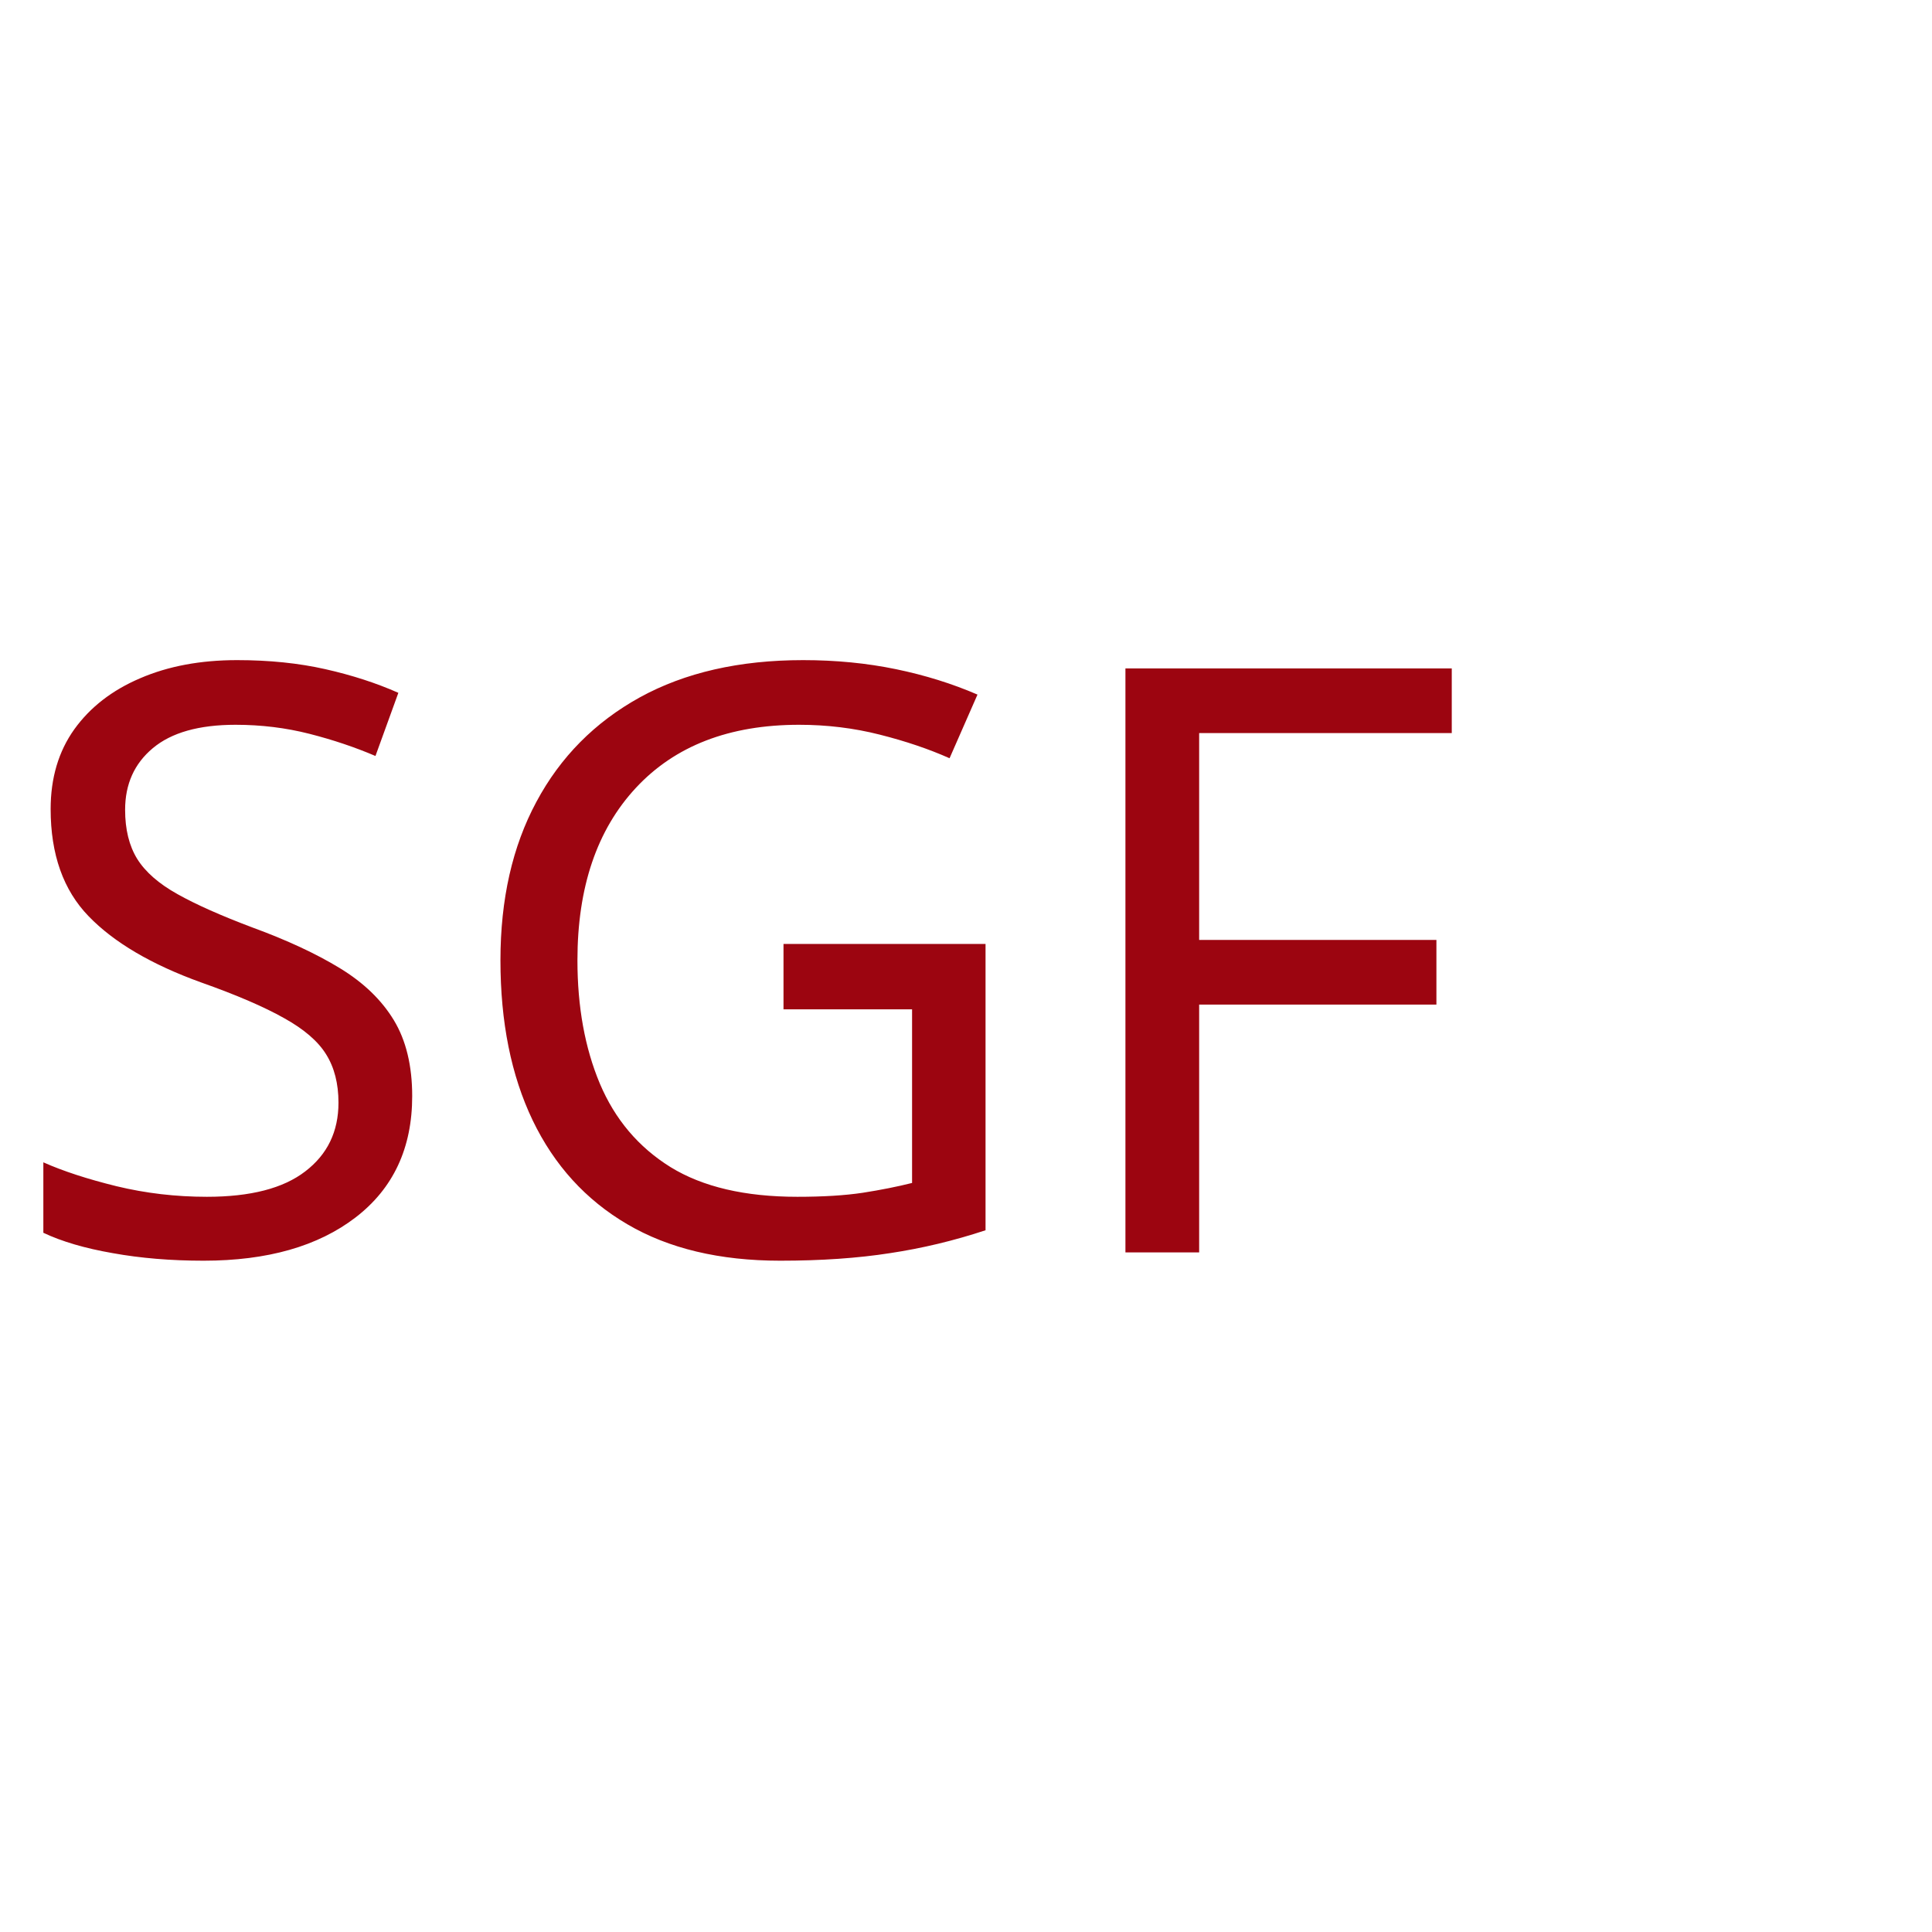
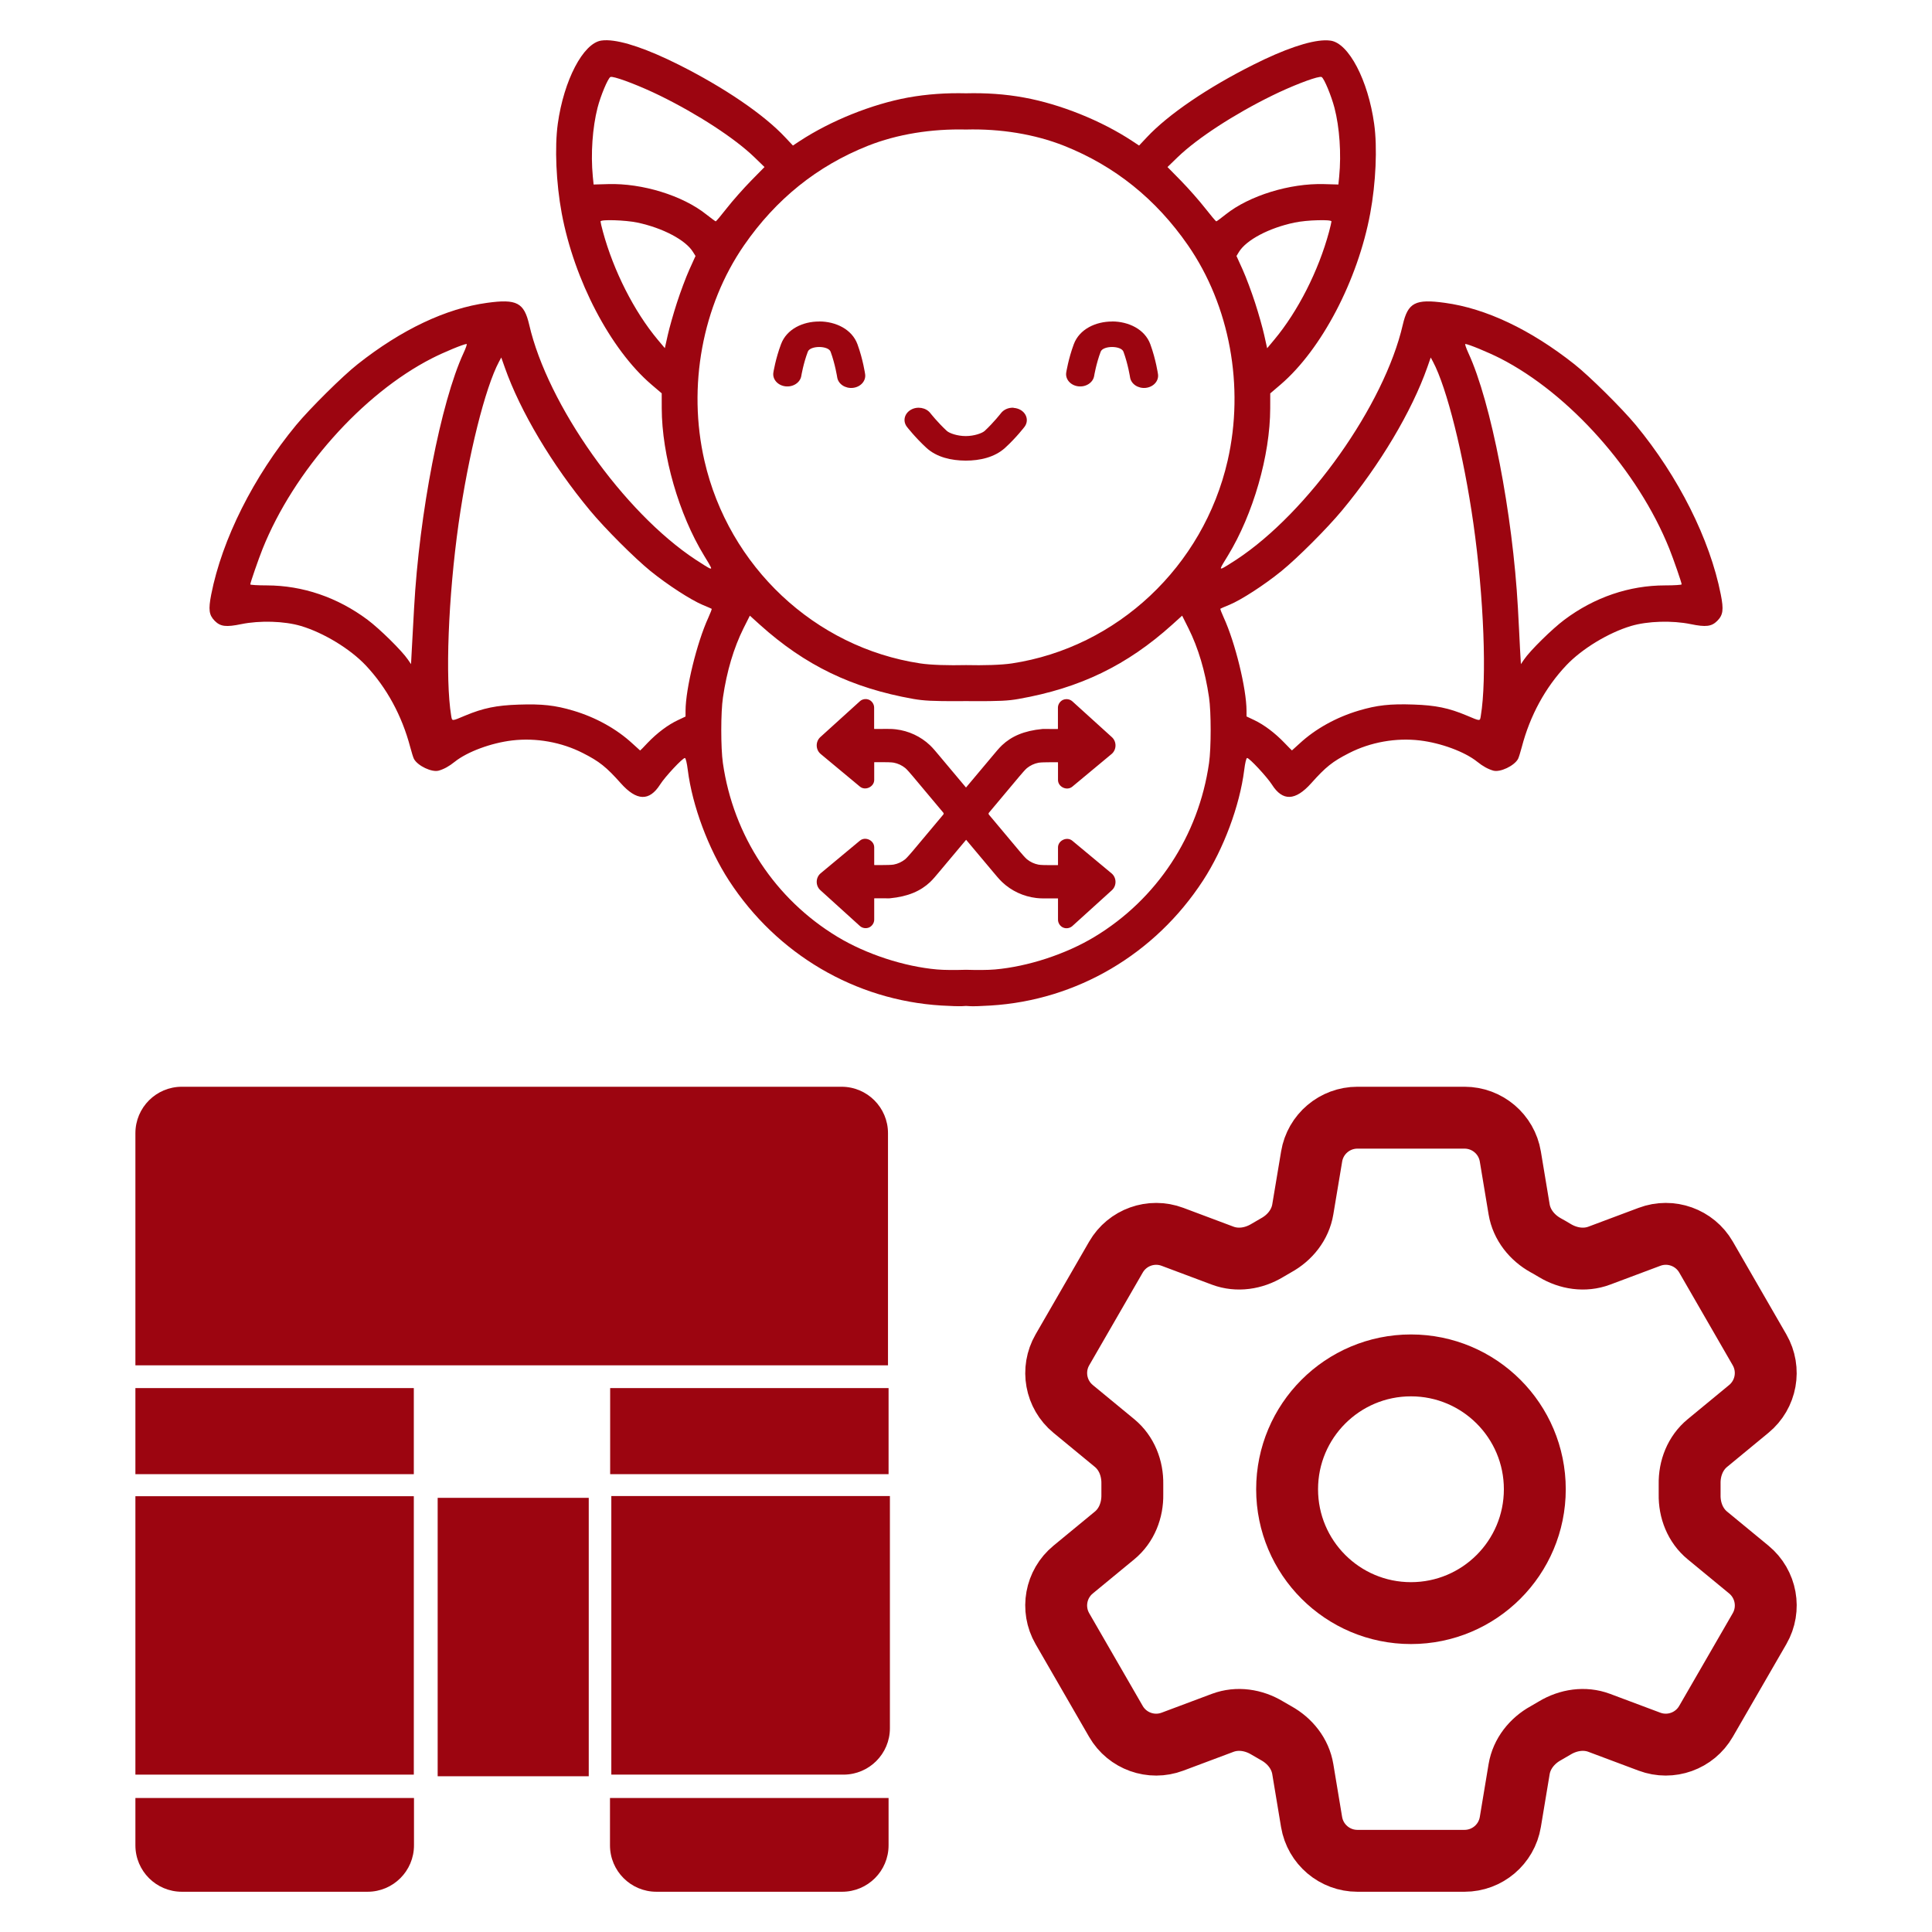
- <svg xmlns="http://www.w3.org/2000/svg" width="120mm" height="120mm" viewBox="0 0 119.98 119.98" version="1.1" id="svg1">
+ <svg xmlns="http://www.w3.org/2000/svg" width="24" height="24" viewBox="0 0 24 24" version="1.1" id="svg1" xml:space="preserve">
  <defs id="defs1" />
-   <g id="layer1" transform="translate(-60.21058,-40.82191)">
-     <text xml:space="preserve" style="font-size:50.8px;line-height:0;font-family:Audiowide;-inkscape-font-specification:Audiowide;text-align:start;writing-mode:lr-tb;direction:ltr;text-anchor:start;fill:#9c0510;fill-opacity:1;stroke-width:0.265" x="60.31" y="118.597" id="text1">
-       <tspan id="tspan1" style="fill:#9c0510;fill-opacity:1;stroke-width:0.265" x="60.31" y="118.597">SGF</tspan>
-     </text>
+   <path id="path5" style="display:inline;vector-effect:non-scaling-stroke;fill:#9c0510;fill-opacity:1;stroke:none;stroke-width:0.021;stroke-linejoin:round;stroke-dasharray:none;-inkscape-stroke:hairline" d="m 7.544,0.5 c -0.028,-8.6891e-4 -0.053,6.516e-4 -0.075,0.004 -0.225,0.034 -0.465,0.493 -0.54,1.034 -0.04,0.291 -0.021,0.736 0.049,1.112 0.155,0.83 0.604,1.689 1.112,2.125 l 0.13,0.111 3.481e-4,0.186 C 8.222,5.657 8.433,6.389 8.747,6.903 8.844,7.061 8.848,7.071 8.816,7.06 8.801,7.054 8.722,7.006 8.641,6.952 7.748,6.364 6.803,5.03 6.574,4.034 6.51,3.759 6.419,3.711 6.051,3.762 5.542,3.831 4.987,4.094 4.443,4.524 4.256,4.671 3.851,5.073 3.68,5.279 3.15,5.92 2.759,6.699 2.624,7.384 c -0.037,0.19 -0.028,0.256 0.044,0.329 0.071,0.071 0.141,0.079 0.33,0.04 0.23,-0.047 0.535,-0.038 0.74,0.023 0.282,0.084 0.611,0.284 0.805,0.489 0.26,0.276 0.45,0.625 0.553,1.016 0.017,0.065 0.038,0.131 0.046,0.146 0.047,0.087 0.223,0.17 0.308,0.146 0.066,-0.019 0.128,-0.053 0.199,-0.11 0.155,-0.124 0.451,-0.234 0.714,-0.265 0.296,-0.035 0.612,0.021 0.878,0.157 0.205,0.104 0.29,0.172 0.471,0.375 0.197,0.221 0.354,0.226 0.488,0.016 0.061,-0.097 0.279,-0.33 0.308,-0.33 0.01,0 0.025,0.061 0.036,0.15 0.056,0.444 0.256,0.979 0.512,1.373 0.595,0.915 1.568,1.487 2.638,1.552 0.111,0.007 0.226,0.01 0.256,0.008 0.006,-6.54e-4 0.037,-0.002 0.05,-0.003 0.013,8.69e-4 0.043,0.002 0.05,0.003 0.03,0.003 0.145,-8.68e-4 0.256,-0.008 1.07,-0.065 2.042,-0.637 2.638,-1.552 0.256,-0.393 0.456,-0.929 0.512,-1.373 0.011,-0.09 0.026,-0.15 0.036,-0.15 0.029,0 0.246,0.234 0.308,0.33 0.133,0.21 0.291,0.204 0.488,-0.016 0.181,-0.203 0.266,-0.271 0.471,-0.375 0.266,-0.136 0.582,-0.192 0.878,-0.157 0.263,0.031 0.56,0.141 0.714,0.265 0.071,0.057 0.134,0.091 0.199,0.11 0.085,0.024 0.261,-0.059 0.308,-0.146 0.008,-0.015 0.029,-0.081 0.046,-0.146 0.102,-0.391 0.292,-0.74 0.553,-1.016 0.194,-0.205 0.523,-0.405 0.805,-0.489 0.205,-0.061 0.51,-0.07 0.74,-0.023 0.189,0.039 0.26,0.03 0.33,-0.04 0.073,-0.073 0.082,-0.139 0.044,-0.329 C 21.241,6.699 20.85,5.92 20.32,5.279 20.149,5.073 19.744,4.671 19.557,4.524 19.013,4.094 18.458,3.831 17.949,3.762 17.581,3.711 17.49,3.759 17.426,4.034 17.197,5.03 16.252,6.364 15.359,6.952 c -0.081,0.053 -0.16,0.102 -0.175,0.107 -0.032,0.012 -0.028,0.001 0.069,-0.156 0.314,-0.514 0.525,-1.246 0.526,-1.83 l 3.5e-4,-0.186 0.13,-0.111 c 0.508,-0.436 0.958,-1.295 1.112,-2.125 0.07,-0.376 0.09,-0.821 0.049,-1.112 -0.075,-0.541 -0.315,-1.001 -0.54,-1.034 -0.023,-0.003 -0.048,-0.005 -0.075,-0.004 -0.193,0.005 -0.502,0.11 -0.886,0.303 C 15.002,1.088 14.51,1.423 14.246,1.706 l -0.096,0.102 -0.083,-0.055 C 13.682,1.499 13.173,1.294 12.722,1.212 c -0.237,-0.044 -0.48,-0.059 -0.722,-0.053 -0.243,-0.006 -0.485,0.01 -0.722,0.053 -0.45,0.083 -0.959,0.288 -1.345,0.541 l -0.083,0.055 -0.096,-0.102 C 9.49,1.423 8.998,1.088 8.43,0.803 8.046,0.611 7.737,0.505 7.544,0.5 Z m 0.047,0.455 c 0.004,-1.793e-4 0.009,1.807e-4 0.015,8.675e-4 v 9.05e-5 c 0.085,0.012 0.357,0.117 0.592,0.232 0.471,0.231 0.928,0.529 1.17,0.762 L 9.497,2.075 9.329,2.246 C 9.237,2.34 9.102,2.492 9.031,2.583 8.959,2.675 8.896,2.75 8.891,2.75 8.886,2.749 8.833,2.71 8.773,2.663 8.48,2.429 7.977,2.274 7.553,2.287 l -0.179,0.005 -0.01,-0.101 C 7.337,1.91 7.36,1.585 7.423,1.338 7.461,1.19 7.55,0.977 7.582,0.957 c 0.002,-0.001 0.005,-0.002 0.009,-0.002 z m 8.818,0 c 0.004,1.807e-4 0.007,8.675e-4 0.009,0.002 0.032,0.019 0.12,0.233 0.159,0.381 0.064,0.246 0.086,0.571 0.059,0.853 l -0.01,0.101 -0.179,-0.005 c -0.424,-0.012 -0.927,0.143 -1.22,0.376 -0.06,0.048 -0.113,0.087 -0.118,0.087 -0.005,4.329e-4 -0.068,-0.074 -0.14,-0.166 -0.072,-0.092 -0.206,-0.244 -0.298,-0.338 L 14.503,2.075 14.632,1.95 c 0.242,-0.233 0.699,-0.531 1.17,-0.762 0.234,-0.115 0.506,-0.221 0.592,-0.232 v -8.9e-5 c 0.006,-8.689e-4 0.011,-0.001 0.015,-0.001 z m -4.409,0.654 c 0.426,-0.011 0.851,0.056 1.221,0.203 0.629,0.251 1.139,0.661 1.536,1.234 0.52,0.751 0.704,1.755 0.493,2.677 -0.301,1.313 -1.371,2.319 -2.679,2.518 -0.132,0.02 -0.357,0.026 -0.57,0.021 -0.213,0.005 -0.439,-6.526e-4 -0.57,-0.021 C 10.122,8.043 9.052,7.037 8.751,5.724 8.539,4.802 8.724,3.798 9.243,3.047 9.64,2.473 10.15,2.063 10.779,1.812 11.149,1.665 11.575,1.599 12,1.609 Z M 7.632,2.736 c 0.096,0.003 0.21,0.013 0.286,0.029 0.316,0.067 0.598,0.216 0.69,0.364 L 8.64,3.18 8.563,3.35 C 8.521,3.443 8.452,3.628 8.409,3.761 8.366,3.893 8.315,4.074 8.295,4.163 L 8.259,4.325 8.169,4.218 C 7.877,3.868 7.622,3.365 7.49,2.879 7.473,2.817 7.46,2.76 7.46,2.751 c 0,-0.014 0.077,-0.018 0.172,-0.015 z m 8.736,0 c 0.096,-0.003 0.172,0.001 0.172,0.015 0,0.009 -0.014,0.066 -0.03,0.128 -0.131,0.486 -0.387,0.989 -0.679,1.339 l -0.09,0.108 -0.036,-0.162 C 15.685,4.074 15.634,3.893 15.591,3.761 15.548,3.628 15.479,3.443 15.437,3.35 l -0.077,-0.17 0.031,-0.051 c 0.092,-0.149 0.374,-0.298 0.69,-0.364 0.076,-0.016 0.191,-0.027 0.286,-0.029 z M 10.177,3.994 C 9.975,3.993 9.772,4.087 9.702,4.276 9.634,4.456 9.607,4.628 9.607,4.628 A 0.175,0.152 0 0 0 9.756,4.799 0.175,0.152 0 0 0 9.954,4.67 c 0,0 0.025,-0.153 0.081,-0.301 0.029,-0.078 0.254,-0.078 0.283,1.349e-4 0.057,0.155 0.082,0.318 0.082,0.318 a 0.175,0.152 0 0 0 0.196,0.131 0.175,0.152 0 0 0 0.151,-0.17 c 0,0 -0.026,-0.182 -0.095,-0.371 -0.069,-0.189 -0.272,-0.283 -0.474,-0.284 z m 3.638,0 c -0.203,-2.159e-4 -0.406,0.094 -0.476,0.282 -0.067,0.18 -0.094,0.352 -0.094,0.352 A 0.175,0.152 0 0 0 13.394,4.799 0.175,0.152 0 0 0 13.592,4.67 c 0,0 0.025,-0.153 0.081,-0.301 0.029,-0.078 0.254,-0.078 0.283,1.349e-4 0.057,0.155 0.082,0.318 0.082,0.318 a 0.175,0.152 0 0 0 0.196,0.131 0.175,0.152 0 0 0 0.151,-0.17 c 0,0 -0.026,-0.182 -0.095,-0.371 -0.069,-0.189 -0.272,-0.283 -0.474,-0.284 z M 5.797,4.273 c 0.007,0 -0.01,0.051 -0.039,0.113 -0.282,0.61 -0.55,1.994 -0.614,3.166 -0.01,0.175 -0.022,0.404 -0.028,0.509 L 5.106,8.25 5.067,8.193 C 4.993,8.084 4.717,7.812 4.566,7.699 4.192,7.42 3.76,7.273 3.315,7.272 3.202,7.272 3.109,7.266 3.109,7.26 c 0,-0.02 0.101,-0.312 0.153,-0.442 C 3.65,5.851 4.501,4.893 5.364,4.452 5.512,4.376 5.761,4.273 5.797,4.273 Z m 12.405,0 c 4.5e-5,-6.7e-6 8.8e-5,0 1.8e-4,0 0.036,0 0.285,0.103 0.433,0.178 0.863,0.441 1.714,1.399 2.102,2.366 0.052,0.13 0.153,0.421 0.153,0.442 0,0.007 -0.093,0.013 -0.206,0.013 -0.445,1.794e-4 -0.877,0.147 -1.251,0.427 -0.151,0.113 -0.428,0.385 -0.501,0.494 l -0.039,0.057 -0.011,-0.19 C 18.878,7.956 18.865,7.727 18.856,7.552 18.791,6.38 18.523,4.996 18.241,4.386 18.213,4.325 18.196,4.274 18.202,4.273 Z M 6.227,4.441 6.27,4.563 c 0.193,0.548 0.588,1.211 1.058,1.777 0.188,0.227 0.555,0.593 0.753,0.754 0.214,0.173 0.5,0.358 0.647,0.42 0.059,0.024 0.11,0.047 0.113,0.049 l 4.05e-5,4.06e-5 4.18e-5,4.05e-5 c 0.003,0.003 -0.016,0.052 -0.042,0.11 -0.142,0.309 -0.282,0.882 -0.283,1.156 L 8.516,8.901 8.419,8.947 C 8.297,9.004 8.162,9.106 8.045,9.228 7.996,9.281 7.954,9.323 7.952,9.323 7.951,9.322 7.907,9.283 7.856,9.236 7.66,9.055 7.401,8.911 7.121,8.828 6.896,8.761 6.734,8.743 6.442,8.753 6.168,8.762 6.003,8.796 5.782,8.888 5.608,8.961 5.617,8.961 5.605,8.893 5.529,8.432 5.568,7.418 5.697,6.503 5.818,5.652 6.027,4.815 6.199,4.493 Z m 11.546,0 0.028,0.052 c 0.172,0.322 0.381,1.159 0.502,2.01 0.13,0.914 0.169,1.929 0.092,2.39 -0.011,0.068 -0.003,0.068 -0.176,-0.005 -0.221,-0.093 -0.386,-0.127 -0.66,-0.136 -0.292,-0.01 -0.454,0.008 -0.679,0.075 -0.28,0.083 -0.539,0.227 -0.735,0.408 -0.051,0.047 -0.094,0.086 -0.096,0.087 -0.001,4.345e-4 -0.043,-0.042 -0.093,-0.094 -0.117,-0.122 -0.252,-0.224 -0.374,-0.282 l -0.097,-0.046 -2.59e-4,-0.072 c -10e-4,-0.275 -0.141,-0.847 -0.283,-1.156 -0.026,-0.057 -0.045,-0.106 -0.042,-0.11 l 3.9e-5,-3.93e-5 c 0.003,-0.003 0.054,-0.025 0.113,-0.049 0.147,-0.061 0.433,-0.246 0.647,-0.42 0.198,-0.161 0.565,-0.527 0.753,-0.754 0.47,-0.566 0.865,-1.229 1.058,-1.777 z m -5.182,0.624 a 0.175,0.152 0 0 0 -0.157,0.068 c 0,0 -0.089,0.115 -0.202,0.22 -0.032,0.029 -0.131,0.064 -0.235,0.064 -0.105,-1.78e-5 -0.203,-0.035 -0.235,-0.064 -0.114,-0.105 -0.205,-0.221 -0.205,-0.221 a 0.175,0.152 0 0 0 -0.243,-0.041 0.175,0.152 0 0 0 -0.048,0.211 c 0,0 0.102,0.132 0.241,0.26 0.13,0.12 0.313,0.159 0.489,0.16 0.176,3.8e-5 0.359,-0.04 0.49,-0.159 0.14,-0.128 0.241,-0.261 0.241,-0.261 a 0.175,0.152 0 0 0 -0.05,-0.21 0.175,0.152 0 0 0 -0.086,-0.025 z m -3.276,2.583 0.125,0.113 c 0.561,0.505 1.144,0.786 1.904,0.921 0.133,0.023 0.239,0.029 0.575,0.028 0.04,-8.9e-5 0.047,-0.001 0.081,-0.001 0.033,1.82e-4 0.04,0.001 0.081,0.001 0.335,8.676e-4 0.442,-0.004 0.575,-0.028 0.76,-0.134 1.343,-0.416 1.904,-0.921 l 0.125,-0.113 0.079,0.158 c 0.121,0.243 0.207,0.53 0.255,0.857 0.027,0.182 0.027,0.628 1.78e-4,0.816 -0.13,0.905 -0.648,1.691 -1.423,2.159 -0.356,0.215 -0.827,0.369 -1.236,0.405 -0.091,0.008 -0.227,0.008 -0.36,0.004 -0.134,0.004 -0.27,0.004 -0.36,-0.004 -0.409,-0.036 -0.88,-0.19 -1.236,-0.405 C 9.629,11.17 9.11,10.383 8.98,9.479 8.953,9.291 8.953,8.845 8.981,8.663 9.029,8.335 9.115,8.049 9.236,7.805 Z m 3.933,1.037 c -0.015,-1.336e-4 -0.03,0.003 -0.043,0.009 -0.035,0.016 -0.063,0.054 -0.063,0.097 V 9.052 c 0,0.003 -10e-4,0.004 -0.004,0.004 h -0.036 a 0.072,0.072 0 0 0 -8.9e-5,0 c -0.044,3.63e-5 -0.089,-1.796e-4 -0.133,-6.505e-4 a 0.072,0.072 0 0 0 -6.07e-4,0 h -0.012 a 0.072,0.072 0 0 0 -0.007,4.344e-4 c -0.231,0.022 -0.385,0.092 -0.502,0.202 -0.038,0.036 -0.081,0.089 -0.108,0.121 L 12,9.783 11.661,9.379 c -0.027,-0.032 -0.07,-0.085 -0.108,-0.121 -0.116,-0.11 -0.265,-0.179 -0.424,-0.198 -0.048,-0.006 -0.094,-0.005 -0.097,-0.005 h -0.057 a 0.072,0.072 0 0 0 -2.16e-4,0 l -0.112,4.331e-4 c -0.003,9.6e-6 -0.004,-8.674e-4 -0.004,-0.004 V 8.79 c 0,-0.043 -0.028,-0.082 -0.063,-0.097 -0.009,-0.004 -0.018,-0.006 -0.028,-0.008 -0.01,-0.001 -0.02,-0.001 -0.03,2.171e-4 -0.02,0.003 -0.04,0.011 -0.056,0.026 l -0.491,0.445 c -0.062,0.056 -0.06,0.157 0.004,0.21 l 0.487,0.405 c 0.067,0.056 0.178,0.003 0.178,-0.083 V 9.472 c 0,-0.003 10e-4,-0.004 0.004,-0.004 h 0.099 c 0.043,0 0.113,8.69e-4 0.139,0.006 0.053,0.01 0.102,0.033 0.144,0.067 0.021,0.017 0.066,0.07 0.094,0.103 l 0.378,0.451 c 0.006,0.007 0.006,0.017 0,0.024 l -0.378,0.451 c -0.028,0.033 -0.074,0.086 -0.094,0.103 -0.042,0.034 -0.091,0.057 -0.144,0.067 -0.026,0.005 -0.096,0.006 -0.139,0.006 h -0.099 c -0.003,0 -0.004,-0.001 -0.004,-0.004 v -0.216 c 0,-0.087 -0.111,-0.139 -0.178,-0.083 l -0.487,0.405 c -0.064,0.053 -0.066,0.154 -0.004,0.21 l 0.491,0.445 c 0.032,0.029 0.079,0.034 0.115,0.018 0.035,-0.016 0.063,-0.054 0.063,-0.097 v -0.261 c 0,-0.003 10e-4,-0.004 0.004,-0.004 h 0.036 a 0.072,0.072 0 0 0 9e-5,0 c 0.044,-3.8e-5 0.089,1.32e-4 0.133,4.34e-4 a 0.072,0.072 0 0 0 6.11e-4,0 h 0.012 a 0.072,0.072 0 0 0 0.007,-2.2e-4 c 0.231,-0.022 0.385,-0.092 0.502,-0.202 0.038,-0.036 0.081,-0.089 0.108,-0.121 l 0.339,-0.404 0.339,0.404 c 0.027,0.032 0.07,0.085 0.108,0.121 0.116,0.11 0.265,0.179 0.424,0.198 0.048,0.006 0.094,0.005 0.097,0.005 h 0.057 a 0.072,0.072 0 0 0 4.13e-4,0 c 0.039,-2.17e-4 0.078,-2.17e-4 0.116,-2.17e-4 v 0.265 c 0,0.043 0.028,0.082 0.063,0.097 0.035,0.016 0.082,0.011 0.115,-0.018 l 0.491,-0.445 c 0.062,-0.056 0.06,-0.157 -0.004,-0.21 l -0.487,-0.405 c -0.067,-0.056 -0.178,-0.003 -0.178,0.083 v 0.216 c 0,0.003 -10e-4,0.004 -0.004,0.004 h -0.099 c -0.043,0 -0.113,-8.66e-4 -0.139,-0.006 -0.053,-0.01 -0.102,-0.033 -0.144,-0.067 -0.021,-0.017 -0.066,-0.07 -0.094,-0.103 l -0.378,-0.451 c -0.006,-0.007 -0.006,-0.017 0,-0.024 l 0.378,-0.451 c 0.028,-0.033 0.073,-0.086 0.094,-0.103 0.042,-0.034 0.091,-0.057 0.144,-0.067 0.026,-0.005 0.096,-0.006 0.139,-0.006 h 0.099 c 0.003,0 0.004,0.001 0.004,0.004 v 0.216 c 0,0.087 0.111,0.139 0.178,0.083 l 0.487,-0.405 c 0.064,-0.053 0.066,-0.154 0.004,-0.21 l -0.491,-0.445 c -0.02,-0.018 -0.046,-0.027 -0.071,-0.027 z" />
+   <g id="Layer_1-2" data-name="Layer 1" transform="matrix(0.07209805,0,0,0.07209805,-2.643883,10.99676)">
+     <rect x="60" y="105.27" width="47.97" height="47.97" style="fill:#9c0510;fill-opacity:1" id="rect2" />
+     <path d="m 182,153.24 h -40 v -48 h 48 v 40 a 8,8 0 0 1 -8,8 z" style="fill:#9c0510;fill-opacity:1" id="path2" />
+     <path d="M 189.67,82.72 H 60 v -40 a 8,8 0 0 1 8,-8 h 113.67 a 8,8 0 0 1 8,8 z" style="fill:#9c0510;fill-opacity:1" id="path3" />
+     <rect x="141.8" y="86.64" width="47.97" height="14.83" style="fill:#9c0510;fill-opacity:1" id="rect3" />
+     <rect x="60" y="86.64" width="47.97" height="14.83" style="fill:#9c0510;fill-opacity:1" id="rect4" />
+     <rect x="112.08" y="105.55" width="26.03" height="47.97" style="fill:#9c0510;fill-opacity:1" id="rect5" />
+     <path d="m 181.77,173.42 h -32 a 8,8 0 0 1 -8,-8 v -8.15 h 48 v 8.15 a 8,8 0 0 1 -8,8 z" style="fill:#9c0510;fill-opacity:1" id="path5-3" />
+     <path d="M 100,173.42 H 68 a 8,8 0 0 1 -8,-8 v -8.15 h 48 v 8.15 a 8,8 0 0 1 -8,8 z" style="fill:#9c0510;fill-opacity:1" id="path6" />
+   </g>
+   <g style="fill:none;stroke:#9c0510;stroke-width:1.499;stroke-dasharray:none;stroke-opacity:1" id="g6" transform="matrix(0.5128584,0,0,0.5128584,11.37315,12.3457)">
+     <path stroke-linecap="round" stroke-linejoin="round" d="M 9.594,3.94 C 9.684,3.398 10.154,3 10.704,3 h 2.593 c 0.55,0 1.02,0.398 1.11,0.94 l 0.213,1.281 c 0.063,0.374 0.313,0.686 0.645,0.87 0.074,0.04 0.147,0.083 0.22,0.127 0.325,0.196 0.72,0.257 1.075,0.124 l 1.217,-0.456 a 1.125,1.125 0 0 1 1.37,0.49 l 1.296,2.247 a 1.125,1.125 0 0 1 -0.26,1.431 l -1.003,0.827 c -0.293,0.241 -0.438,0.613 -0.43,0.992 a 7.723,7.723 0 0 1 0,0.255 c -0.008,0.378 0.137,0.75 0.43,0.991 l 1.004,0.827 c 0.424,0.35 0.534,0.955 0.26,1.43 l -1.298,2.247 a 1.125,1.125 0 0 1 -1.369,0.491 L 16.56,17.658 c -0.355,-0.133 -0.75,-0.072 -1.076,0.124 a 6.47,6.47 0 0 1 -0.22,0.128 c -0.331,0.183 -0.581,0.495 -0.644,0.869 l -0.213,1.281 c -0.09,0.543 -0.56,0.94 -1.11,0.94 h -2.594 c -0.55,0 -1.019,-0.398 -1.11,-0.94 L 9.38,18.779 C 9.318,18.405 9.068,18.093 8.736,17.909 A 6.52,6.52 0 0 1 8.516,17.782 C 8.191,17.586 7.796,17.525 7.44,17.658 L 6.223,18.114 A 1.125,1.125 0 0 1 4.854,17.624 L 3.557,15.377 a 1.125,1.125 0 0 1 0.26,-1.431 l 1.004,-0.827 c 0.292,-0.24 0.437,-0.613 0.43,-0.991 a 6.932,6.932 0 0 1 0,-0.255 C 5.258,11.493 5.113,11.122 4.821,10.881 L 3.817,10.054 A 1.125,1.125 0 0 1 3.557,8.624 L 4.854,6.377 A 1.125,1.125 0 0 1 6.224,5.886 L 7.44,6.342 C 7.796,6.475 8.191,6.414 8.516,6.218 8.588,6.174 8.662,6.132 8.736,6.09 9.068,5.907 9.318,5.595 9.38,5.221 l 0.214,-1.28 z" id="path1" style="stroke:#9c0510;stroke-width:1.499;stroke-dasharray:none;stroke-opacity:1" />
+     <path stroke-linecap="round" stroke-linejoin="round" d="m 15,12 a 3,3 0 1 1 -6,0 3,3 0 0 1 6,0 z" id="path2-6" style="stroke:#9c0510;stroke-width:1.499;stroke-dasharray:none;stroke-opacity:1" />
  </g>
</svg>
